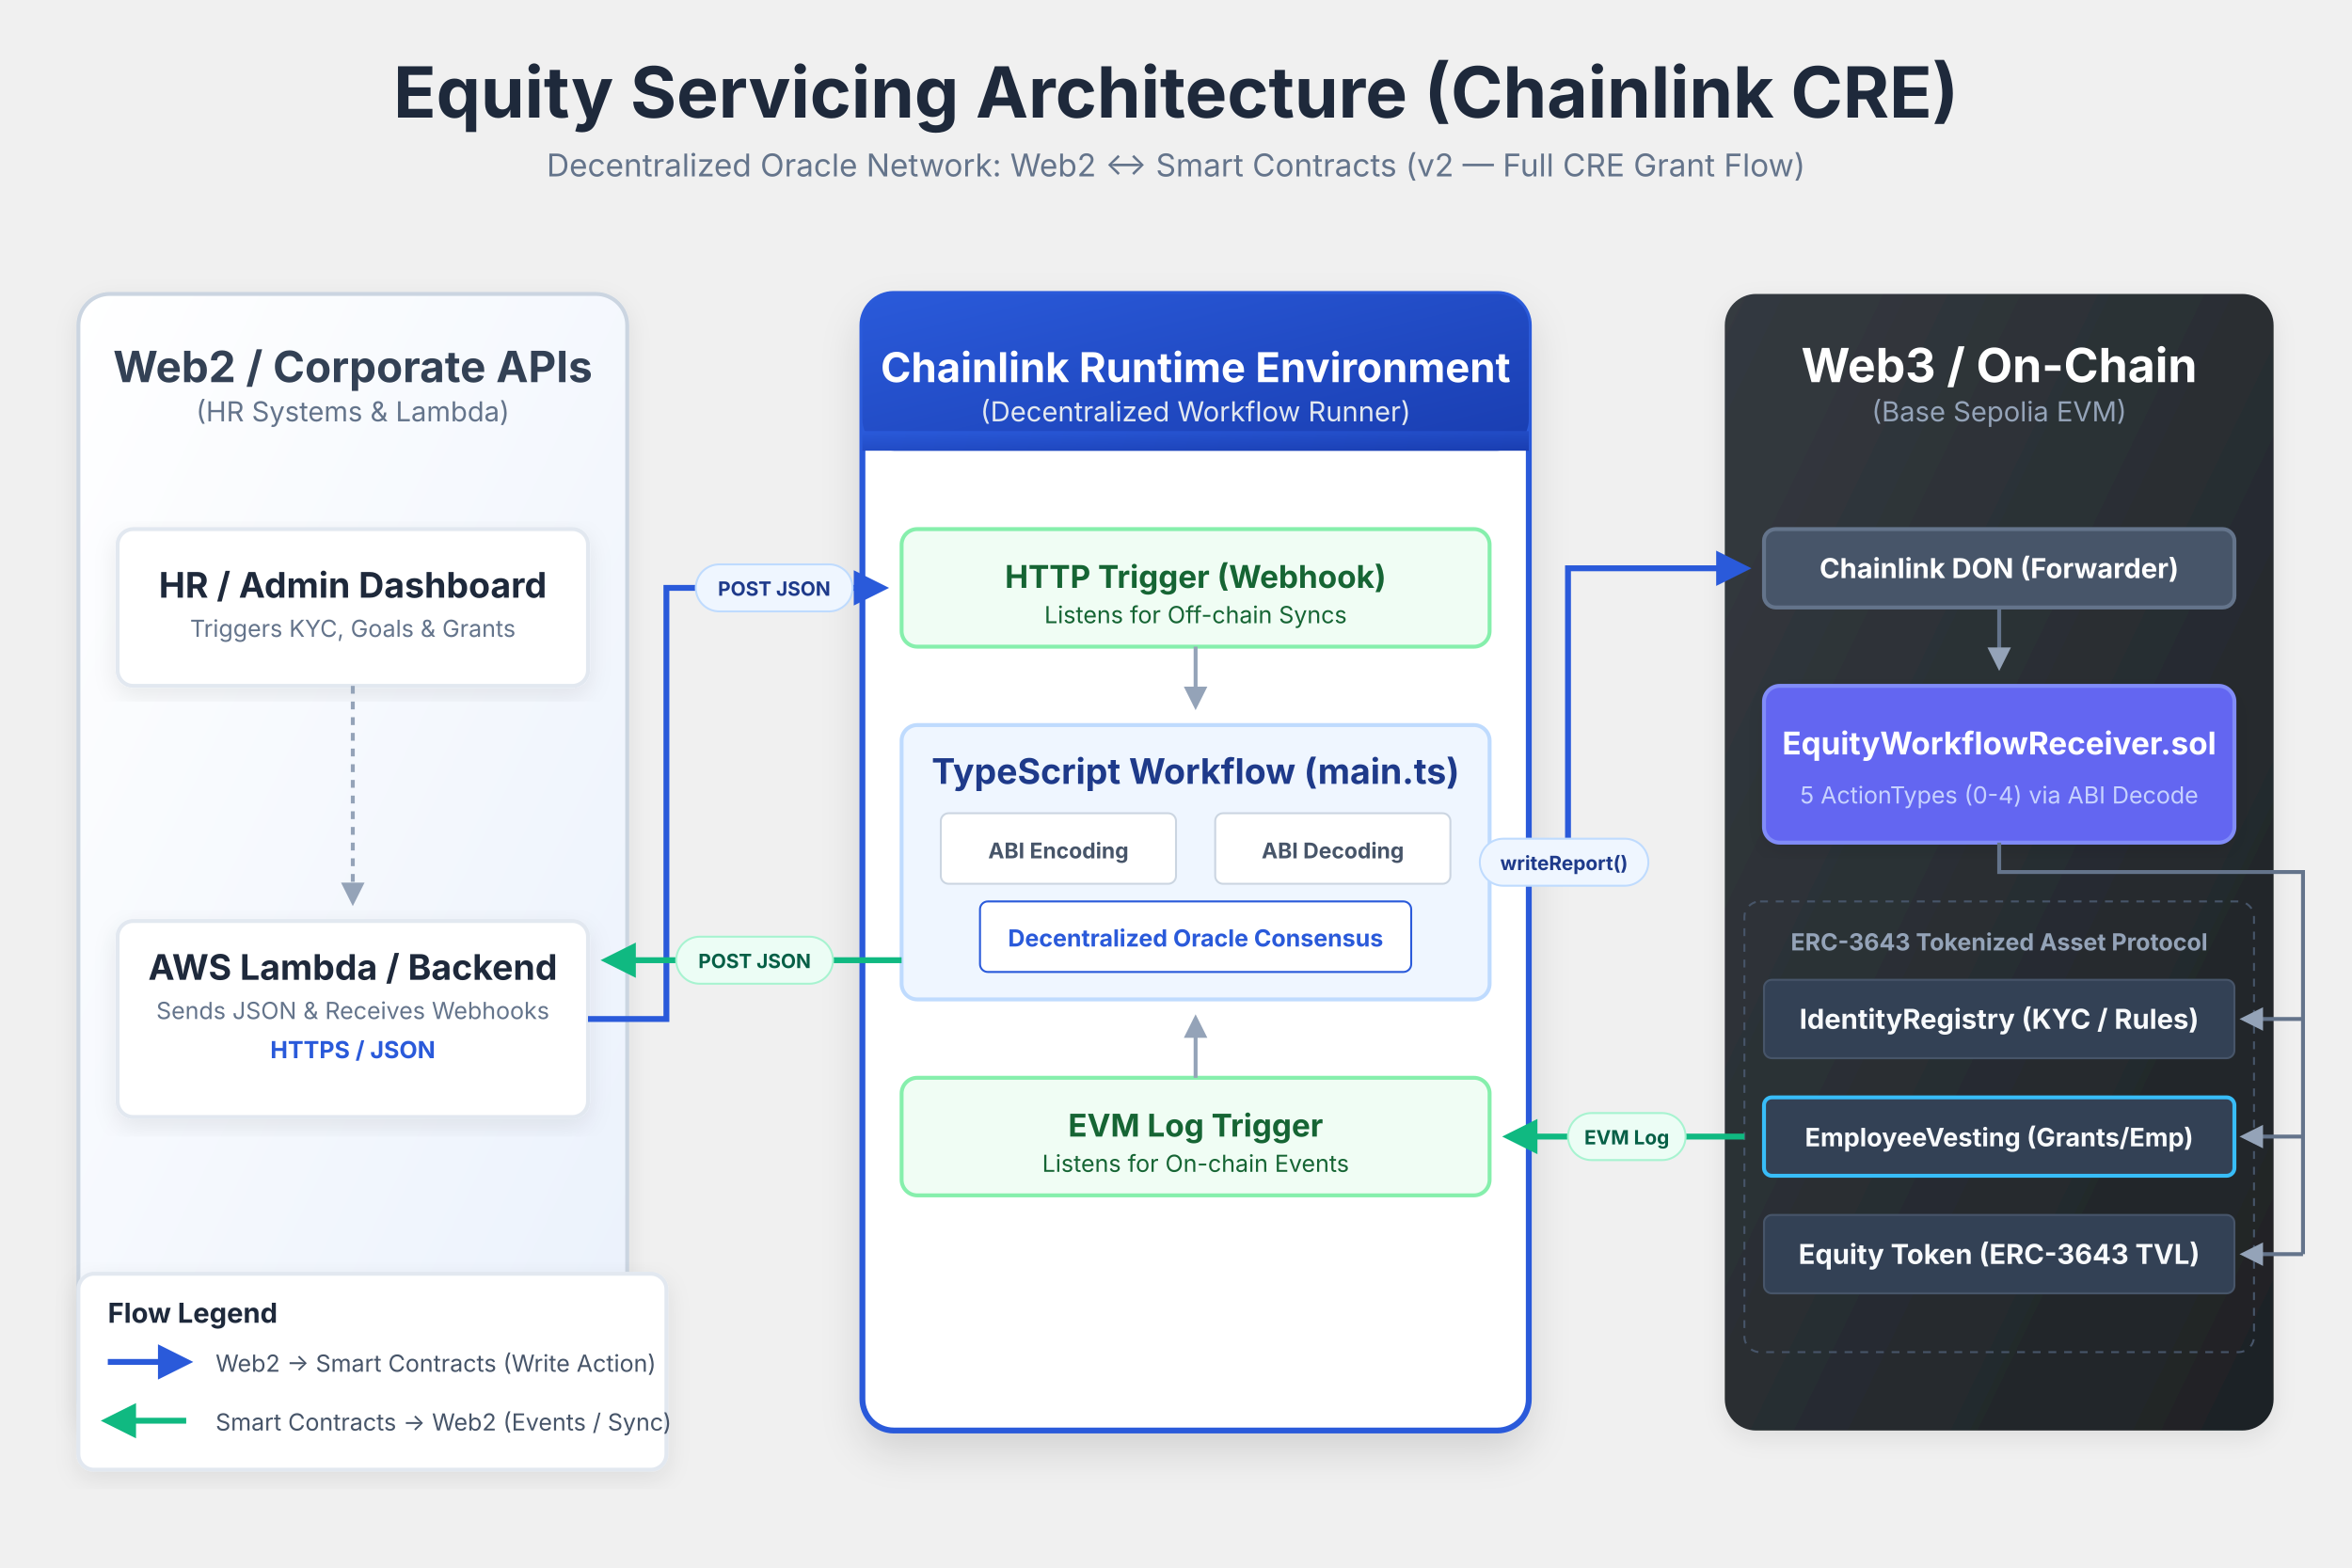
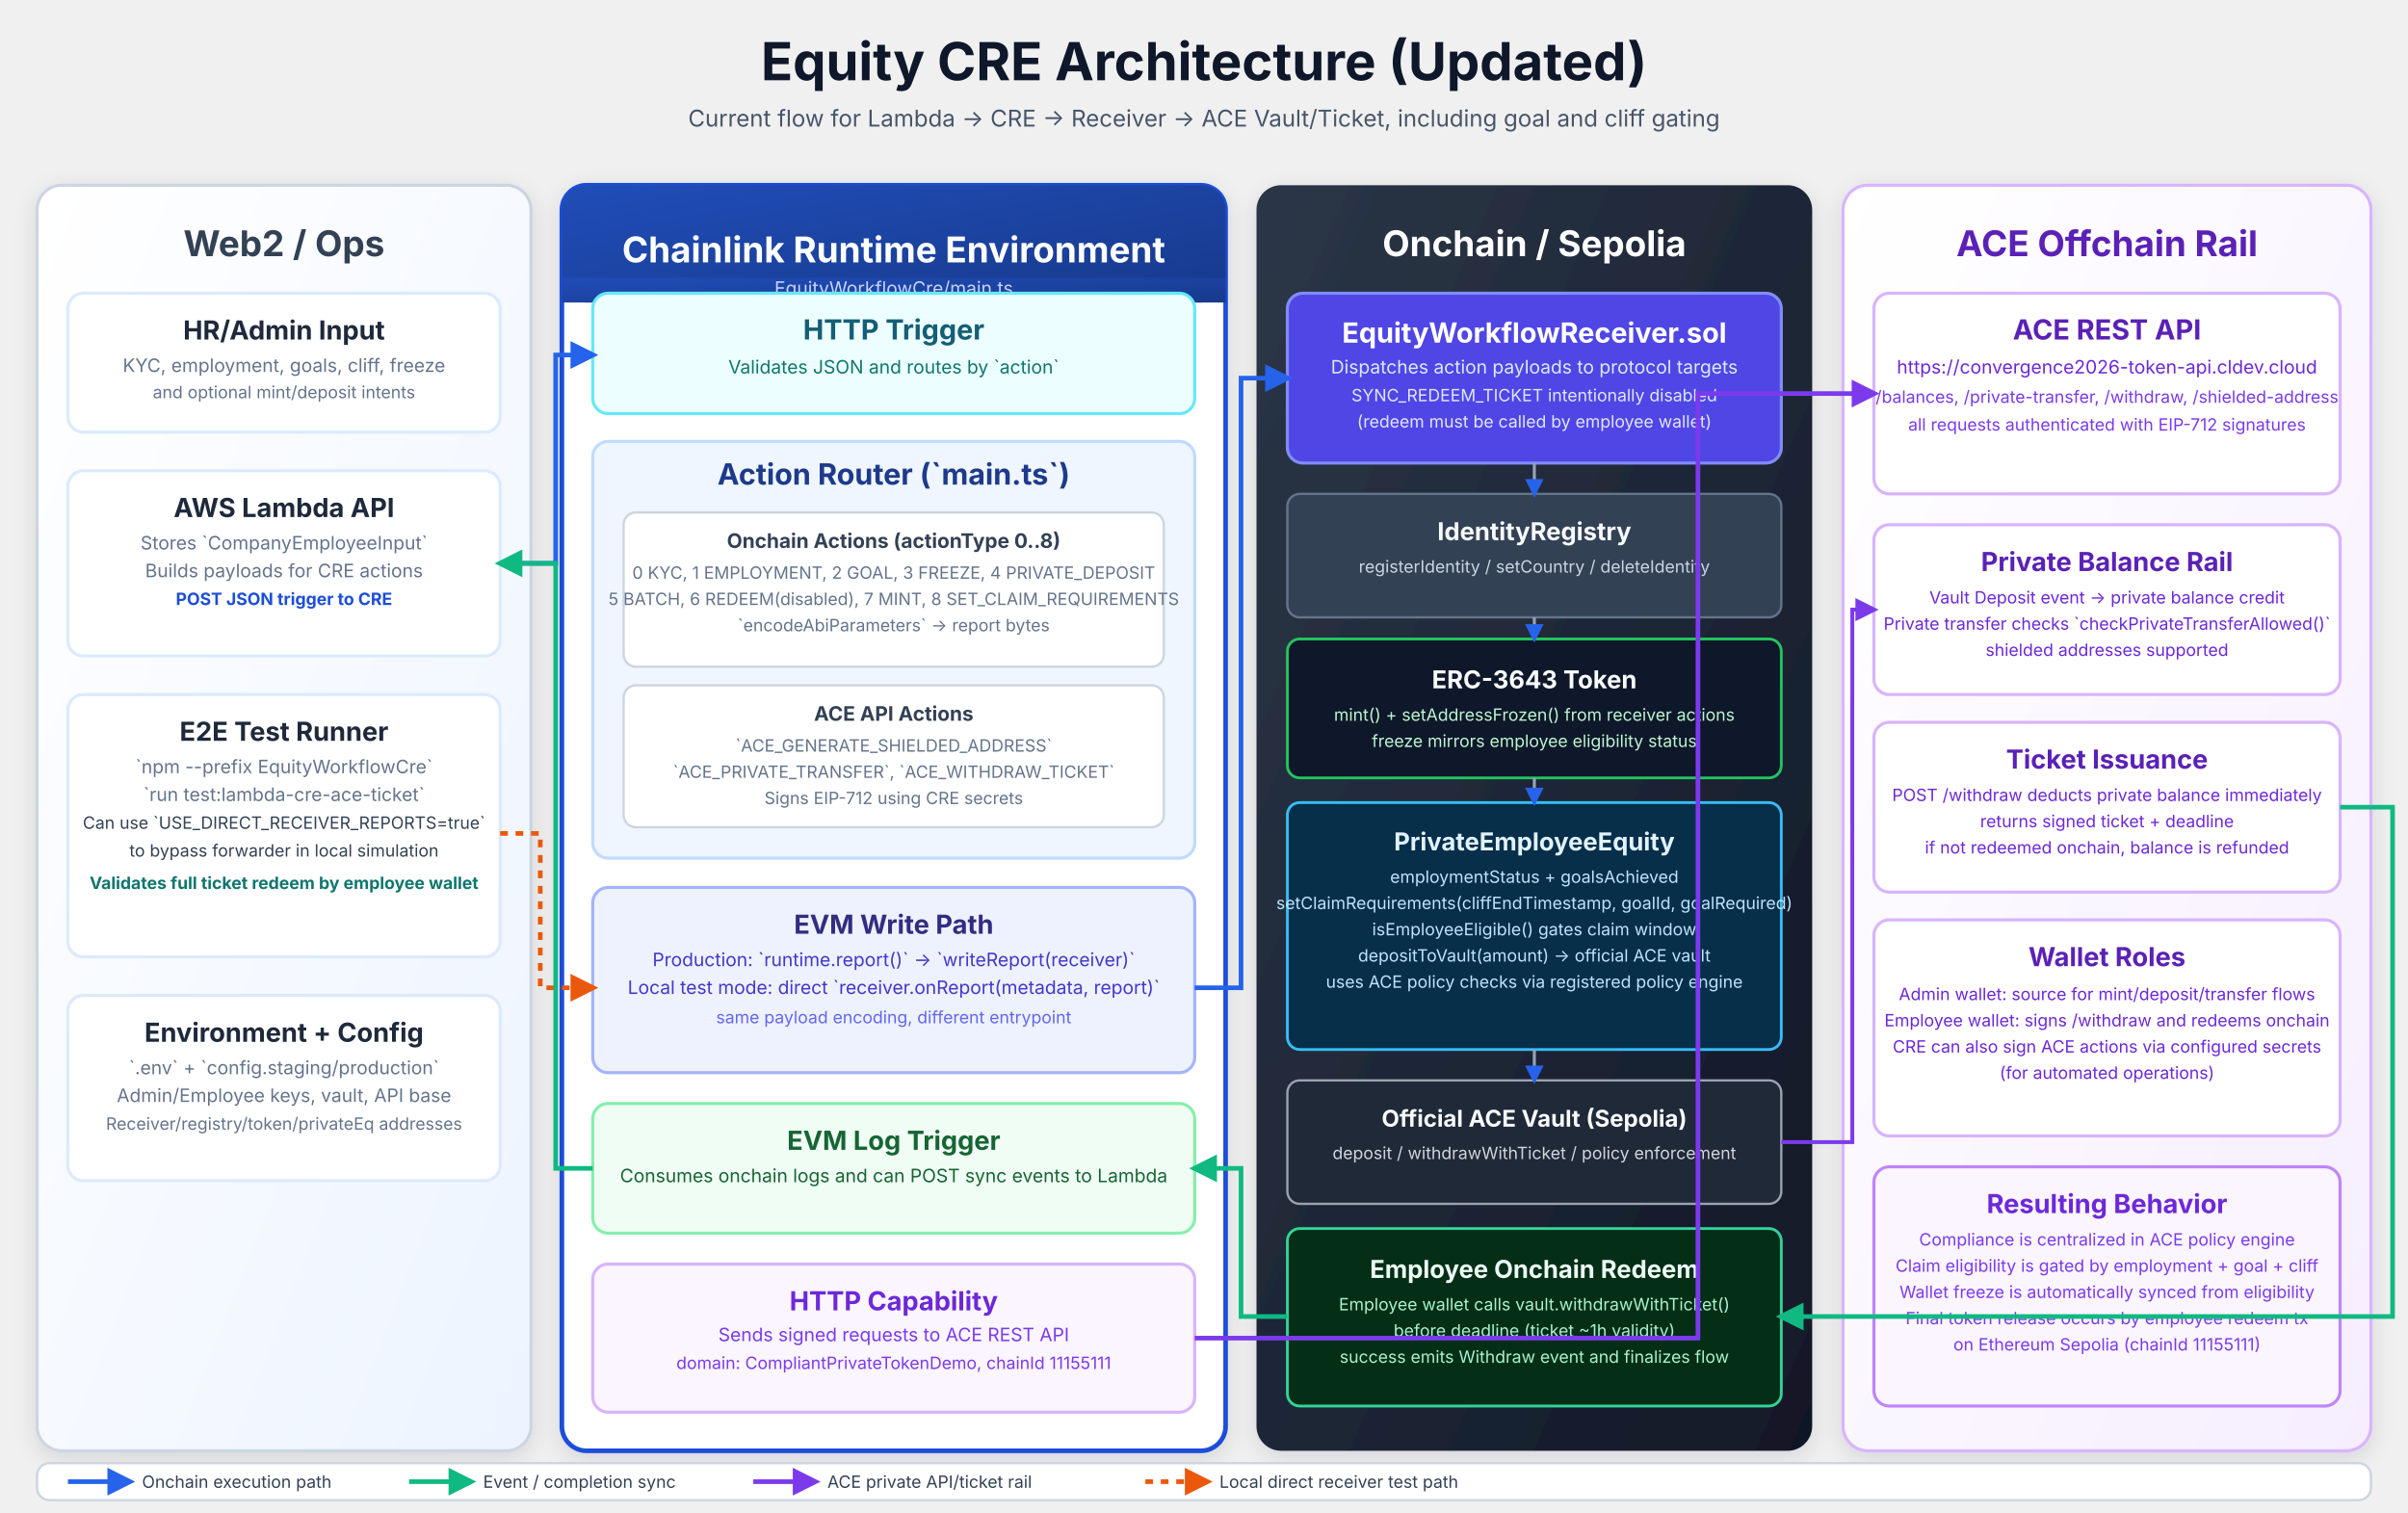
- <svg xmlns="http://www.w3.org/2000/svg" viewBox="0 0 1200 800" width="100%" height="100%" style="background-color: #f3f8fb; font-family: 'Segoe UI', 'Inter', -apple-system, sans-serif;">
+ <svg xmlns="http://www.w3.org/2000/svg" viewBox="0 0 1560 980" width="100%" height="100%" style="background:#f3f7fb;font-family:'Segoe UI','Inter',Arial,sans-serif;">
  <defs>
-     <filter id="shadow-md" x="-10%" y="-10%" width="120%" height="120%">
-       <feDropShadow dx="0" dy="4" stdDeviation="6" flood-color="#000000" flood-opacity="0.08" />
+     <filter id="shadow" x="-10%" y="-10%" width="120%" height="120%">
+       <feDropShadow dx="0" dy="4" stdDeviation="7" flood-color="#0f172a" flood-opacity="0.12" />
    </filter>
-     <filter id="shadow-lg" x="-10%" y="-10%" width="120%" height="120%">
-       <feDropShadow dx="0" dy="10" stdDeviation="10" flood-color="#000000" flood-opacity="0.12" />
-     </filter>
-     <linearGradient id="web2-grad" x1="0%" y1="0%" x2="100%" y2="100%">
+     <linearGradient id="laneWeb2" x1="0" y1="0" x2="1" y2="1">
      <stop offset="0%" stop-color="#ffffff" />
-       <stop offset="100%" stop-color="#eaf1fc" />
+       <stop offset="100%" stop-color="#edf4ff" />
    </linearGradient>
-     <linearGradient id="cre-grad" x1="0%" y1="0%" x2="100%" y2="100%">
-       <stop offset="0%" stop-color="#2a5ada" />
-       <stop offset="100%" stop-color="#193db0" />
+     <linearGradient id="laneCre" x1="0" y1="0" x2="1" y2="1">
+       <stop offset="0%" stop-color="#204db8" />
+       <stop offset="100%" stop-color="#17398a" />
    </linearGradient>
-     <linearGradient id="web3-grad" x1="0%" y1="0%" x2="100%" y2="100%">
-       <stop offset="0%" stop-color="#343a40" />
-       <stop offset="100%" stop-color="#1e2225" />
+     <linearGradient id="laneChain" x1="0" y1="0" x2="1" y2="1">
+       <stop offset="0%" stop-color="#2b3647" />
+       <stop offset="100%" stop-color="#111827" />
    </linearGradient>
-     <marker id="arrow" viewBox="0 0 10 10" refX="8" refY="5" markerWidth="6" markerHeight="6" orient="auto">
-       <path d="M 0 0 L 10 5 L 0 10 z" fill="#94a3b8" />
+     <linearGradient id="laneAce" x1="0" y1="0" x2="1" y2="1">
+       <stop offset="0%" stop-color="#ffffff" />
+       <stop offset="100%" stop-color="#f6eeff" />
+     </linearGradient>
+     <marker id="arrBlue" viewBox="0 0 10 10" refX="8" refY="5" markerWidth="6" markerHeight="6" orient="auto">
+       <path d="M 0 0 L 10 5 L 0 10 z" fill="#2563eb" />
    </marker>
-     <marker id="arrowBlue" viewBox="0 0 10 10" refX="8" refY="5" markerWidth="6" markerHeight="6" orient="auto">
-       <path d="M 0 0 L 10 5 L 0 10 z" fill="#2a5ada" />
-     </marker>
-     <marker id="arrowGreen" viewBox="0 0 10 10" refX="8" refY="5" markerWidth="6" markerHeight="6" orient="auto">
+     <marker id="arrGreen" viewBox="0 0 10 10" refX="8" refY="5" markerWidth="6" markerHeight="6" orient="auto">
      <path d="M 0 0 L 10 5 L 0 10 z" fill="#10b981" />
    </marker>
+     <marker id="arrPurple" viewBox="0 0 10 10" refX="8" refY="5" markerWidth="6" markerHeight="6" orient="auto">
+       <path d="M 0 0 L 10 5 L 0 10 z" fill="#7c3aed" />
+     </marker>
+     <marker id="arrOrange" viewBox="0 0 10 10" refX="8" refY="5" markerWidth="6" markerHeight="6" orient="auto">
+       <path d="M 0 0 L 10 5 L 0 10 z" fill="#ea580c" />
+     </marker>
  </defs>
-   <text x="600" y="60" font-size="36" font-weight="bold" fill="#1e293b" text-anchor="middle">Equity Servicing Architecture (Chainlink CRE)</text>
-   <text x="600" y="90" font-size="16" fill="#64748b" text-anchor="middle">Decentralized Oracle Network: Web2 ↔ Smart Contracts (v2 — Full CRE Grant Flow)</text>
-   <rect x="40" y="150" width="280" height="580" rx="16" fill="url(#web2-grad)" stroke="#cbd5e1" stroke-width="2" filter="url(#shadow-md)" />
-   <text x="180" y="195" font-size="22" font-weight="bold" fill="#334155" text-anchor="middle">Web2 / Corporate APIs</text>
-   <text x="180" y="215" font-size="14" fill="#64748b" text-anchor="middle">(HR Systems &amp; Lambda)</text>
-   <rect x="440" y="150" width="340" height="580" rx="16" fill="#ffffff" stroke="#2a5ada" stroke-width="3" filter="url(#shadow-lg)" />
-   <rect x="440" y="150" width="340" height="80" rx="16" fill="url(#cre-grad)" />
-   <path d="M 440 220 L 780 220 L 780 230 L 440 230 Z" fill="url(#cre-grad)" />
-   <text x="610" y="195" font-size="21" font-weight="bold" fill="#ffffff" text-anchor="middle">Chainlink Runtime Environment</text>
-   <text x="610" y="215" font-size="14" fill="#e2e8f0" text-anchor="middle">(Decentralized Workflow Runner)</text>
-   <rect x="880" y="150" width="280" height="580" rx="16" fill="url(#web3-grad)" filter="url(#shadow-md)" />
-   <text x="1020" y="195" font-size="24" font-weight="bold" fill="#ffffff" text-anchor="middle">Web3 / On-Chain</text>
-   <text x="1020" y="215" font-size="14" fill="#94a3b8" text-anchor="middle">(Base Sepolia EVM)</text>
-   <rect x="60" y="270" width="240" height="80" rx="8" fill="#ffffff" stroke="#e2e8f0" stroke-width="2" filter="url(#shadow-md)" />
-   <text x="180" y="305" font-size="18" font-weight="bold" fill="#1e293b" text-anchor="middle">HR / Admin Dashboard</text>
-   <text x="180" y="325" font-size="12" fill="#64748b" text-anchor="middle">Triggers KYC, Goals &amp; Grants</text>
-   <rect x="60" y="470" width="240" height="100" rx="8" fill="#ffffff" stroke="#e2e8f0" stroke-width="2" filter="url(#shadow-md)" />
-   <text x="180" y="500" font-size="18" font-weight="bold" fill="#1e293b" text-anchor="middle">AWS Lambda / Backend</text>
-   <text x="180" y="520" font-size="12" fill="#64748b" text-anchor="middle">Sends JSON &amp; Receives Webhooks</text>
-   <text x="180" y="540" font-size="12" fill="#2a5ada" font-weight="bold" text-anchor="middle">HTTPS / JSON</text>
-   <rect x="460" y="270" width="300" height="60" rx="8" fill="#f0fdf4" stroke="#86efac" stroke-width="2" />
-   <text x="610" y="300" font-size="16" font-weight="bold" fill="#166534" text-anchor="middle">HTTP Trigger (Webhook)</text>
-   <text x="610" y="318" font-size="12" fill="#166534" text-anchor="middle">Listens for Off-chain Syncs</text>
-   <rect x="460" y="370" width="300" height="140" rx="8" fill="#eff6ff" stroke="#bfdbfe" stroke-width="2" />
-   <text x="610" y="400" font-size="18" font-weight="bold" fill="#1e3a8a" text-anchor="middle">TypeScript Workflow (main.ts)</text>
-   <rect x="480" y="415" width="120" height="36" rx="4" fill="#ffffff" stroke="#cbd5e1" stroke-width="1" />
-   <text x="540" y="438" font-size="11" font-weight="bold" fill="#475569" text-anchor="middle">ABI Encoding</text>
-   <rect x="620" y="415" width="120" height="36" rx="4" fill="#ffffff" stroke="#cbd5e1" stroke-width="1" />
-   <text x="680" y="438" font-size="11" font-weight="bold" fill="#475569" text-anchor="middle">ABI Decoding</text>
-   <rect x="500" y="460" width="220" height="36" rx="4" fill="#ffffff" stroke="#2a5ada" stroke-width="1" />
-   <text x="610" y="483" font-size="12" font-weight="bold" fill="#2a5ada" text-anchor="middle">Decentralized Oracle Consensus</text>
-   <rect x="460" y="550" width="300" height="60" rx="8" fill="#f0fdf4" stroke="#86efac" stroke-width="2" />
-   <text x="610" y="580" font-size="16" font-weight="bold" fill="#166534" text-anchor="middle">EVM Log Trigger</text>
-   <text x="610" y="598" font-size="12" fill="#166534" text-anchor="middle">Listens for On-chain Events</text>
-   <rect x="900" y="270" width="240" height="40" rx="6" fill="#475569" stroke="#64748b" stroke-width="2" />
-   <text x="1020" y="295" font-size="14" font-weight="bold" fill="#ffffff" text-anchor="middle">Chainlink DON (Forwarder)</text>
-   <rect x="900" y="350" width="240" height="80" rx="8" fill="#6366f1" stroke="#818cf8" stroke-width="2" filter="url(#shadow-md)" />
-   <text x="1020" y="385" font-size="16" font-weight="bold" fill="#ffffff" text-anchor="middle">EquityWorkflowReceiver.sol</text>
-   <text x="1020" y="410" font-size="12" fill="#c7d2fe" text-anchor="middle">5 ActionTypes (0-4) via ABI Decode</text>
-   <rect x="890" y="460" width="260" height="230" rx="8" fill="none" stroke="#475569" stroke-width="1" stroke-dasharray="4" />
-   <text x="1020" y="485" font-size="12" font-weight="bold" fill="#94a3b8" text-anchor="middle">ERC-3643 Tokenized Asset Protocol</text>
-   <rect x="900" y="500" width="240" height="40" rx="4" fill="#334155" stroke="#475569" stroke-width="1" />
-   <text x="1020" y="525" font-size="14" font-weight="bold" fill="#f8fafc" text-anchor="middle">IdentityRegistry (KYC / Rules)</text>
-   <rect x="900" y="560" width="240" height="40" rx="4" fill="#334155" stroke="#38bdf8" stroke-width="2" />
-   <text x="1020" y="585" font-size="13" font-weight="bold" fill="#f8fafc" text-anchor="middle">EmployeeVesting (Grants/Emp)</text>
-   <rect x="900" y="620" width="240" height="40" rx="4" fill="#334155" stroke="#475569" stroke-width="1" />
-   <text x="1020" y="645" font-size="14" font-weight="bold" fill="#f8fafc" text-anchor="middle">Equity Token (ERC-3643 TVL)</text>
-   <path d="M 180 350 L 180 460" fill="none" stroke="#94a3b8" stroke-width="2" marker-end="url(#arrow)" stroke-dasharray="4" />
-   <path d="M 300 520 L 340 520 L 340 300 L 450 300" fill="none" stroke="#2a5ada" stroke-width="3" marker-end="url(#arrowBlue)" />
-   <rect x="355" y="288" width="80" height="24" rx="12" fill="#eff6ff" stroke="#bfdbfe" stroke-width="1" />
-   <text x="395" y="304" font-size="10" font-weight="bold" fill="#1e3a8a" text-anchor="middle">POST JSON</text>
-   <path d="M 610 330 L 610 360" fill="none" stroke="#94a3b8" stroke-width="2" marker-end="url(#arrow)" />
-   <path d="M 760 440 L 800 440 L 800 290 L 890 290" fill="none" stroke="#2a5ada" stroke-width="3" marker-end="url(#arrowBlue)" />
-   <rect x="755" y="428" width="86" height="24" rx="12" fill="#eff6ff" stroke="#bfdbfe" stroke-width="1" />
-   <text x="798" y="444" font-size="10" font-weight="bold" fill="#1e3a8a" text-anchor="middle">writeReport()</text>
-   <path d="M 1020 310 L 1020 340" fill="none" stroke="#64748b" stroke-width="2" marker-end="url(#arrow)" />
-   <path d="M 1020 430 L 1020 445 L 1175 445 L 1175 640" fill="none" stroke="#64748b" stroke-width="2" />
-   <path d="M 1175 520 L 1145 520" fill="none" stroke="#64748b" stroke-width="2" marker-end="url(#arrow)" />
-   <path d="M 1175 580 L 1145 580" fill="none" stroke="#64748b" stroke-width="2" marker-end="url(#arrow)" />
-   <path d="M 1175 640 L 1145 640" fill="none" stroke="#64748b" stroke-width="2" marker-end="url(#arrow)" />
-   <path d="M 890 580 L 770 580" fill="none" stroke="#10b981" stroke-width="3" marker-end="url(#arrowGreen)" />
-   <rect x="800" y="568" width="60" height="24" rx="12" fill="#ecfdf5" stroke="#a7f3d0" stroke-width="1" />
-   <text x="830" y="584" font-size="10" font-weight="bold" fill="#065f46" text-anchor="middle">EVM Log</text>
-   <path d="M 610 550 L 610 520" fill="none" stroke="#94a3b8" stroke-width="2" marker-end="url(#arrow)" />
-   <path d="M 460 490 L 310 490" fill="none" stroke="#10b981" stroke-width="3" marker-end="url(#arrowGreen)" />
-   <rect x="345" y="478" width="80" height="24" rx="12" fill="#ecfdf5" stroke="#a7f3d0" stroke-width="1" />
-   <text x="385" y="494" font-size="10" font-weight="bold" fill="#065f46" text-anchor="middle">POST JSON</text>
-   <rect x="40" y="650" width="300" height="100" rx="8" fill="#ffffff" stroke="#e2e8f0" stroke-width="2" filter="url(#shadow-md)" />
-   <text x="55" y="675" font-size="14" font-weight="bold" fill="#1e293b">Flow Legend</text>
-   <line x1="55" y1="695" x2="95" y2="695" stroke="#2a5ada" stroke-width="3" marker-end="url(#arrowBlue)" />
-   <text x="110" y="700" font-size="12" fill="#475569">Web2 -&gt; Smart Contracts (Write Action)</text>
-   <line x1="95" y1="725" x2="55" y2="725" stroke="#10b981" stroke-width="3" marker-end="url(#arrowGreen)" />
-   <text x="110" y="730" font-size="12" fill="#475569">Smart Contracts -&gt; Web2 (Events / Sync)</text>
+   <text x="780" y="52" font-size="34" font-weight="700" fill="#0f172a" text-anchor="middle">Equity CRE Architecture (Updated)</text>
+   <text x="780" y="82" font-size="15" fill="#475569" text-anchor="middle">Current flow for Lambda -&gt; CRE -&gt; Receiver -&gt; ACE Vault/Ticket, including goal and cliff gating</text>
+   <rect x="24" y="120" width="320" height="820" rx="16" fill="url(#laneWeb2)" stroke="#cbd5e1" stroke-width="2" filter="url(#shadow)" />
+   <rect x="364" y="120" width="430" height="820" rx="16" fill="#ffffff" stroke="#1d4ed8" stroke-width="3" filter="url(#shadow)" />
+   <rect x="364" y="120" width="430" height="76" rx="16" fill="url(#laneCre)" />
+   <path d="M 364 180 L 794 180 L 794 196 L 364 196 Z" fill="url(#laneCre)" />
+   <rect x="814" y="120" width="360" height="820" rx="16" fill="url(#laneChain)" filter="url(#shadow)" />
+   <rect x="1194" y="120" width="342" height="820" rx="16" fill="url(#laneAce)" stroke="#d8b4fe" stroke-width="2" filter="url(#shadow)" />
+   <text x="184" y="166" font-size="23" font-weight="700" fill="#334155" text-anchor="middle">Web2 / Ops</text>
+   <text x="579" y="170" font-size="23" font-weight="700" fill="#ffffff" text-anchor="middle">Chainlink Runtime Environment</text>
+   <text x="579" y="191" font-size="12" fill="#c7d2fe" text-anchor="middle">EquityWorkflowCre/main.ts</text>
+   <text x="994" y="166" font-size="23" font-weight="700" fill="#ffffff" text-anchor="middle">Onchain / Sepolia</text>
+   <text x="1365" y="166" font-size="23" font-weight="700" fill="#5b21b6" text-anchor="middle">ACE Offchain Rail</text>
+   <rect x="44" y="190" width="280" height="90" rx="10" fill="#ffffff" stroke="#dbeafe" stroke-width="2" />
+   <text x="184" y="220" font-size="17" font-weight="700" fill="#1e293b" text-anchor="middle">HR/Admin Input</text>
+   <text x="184" y="241" font-size="12" fill="#64748b" text-anchor="middle">KYC, employment, goals, cliff, freeze</text>
+   <text x="184" y="258" font-size="11" fill="#64748b" text-anchor="middle">and optional mint/deposit intents</text>
+   <rect x="44" y="305" width="280" height="120" rx="10" fill="#ffffff" stroke="#dbeafe" stroke-width="2" />
+   <text x="184" y="335" font-size="17" font-weight="700" fill="#1e293b" text-anchor="middle">AWS Lambda API</text>
+   <text x="184" y="356" font-size="12" fill="#64748b" text-anchor="middle">Stores `CompanyEmployeeInput`</text>
+   <text x="184" y="374" font-size="12" fill="#64748b" text-anchor="middle">Builds payloads for CRE actions</text>
+   <text x="184" y="392" font-size="11" fill="#1d4ed8" font-weight="700" text-anchor="middle">POST JSON trigger to CRE</text>
+   <rect x="44" y="450" width="280" height="170" rx="10" fill="#ffffff" stroke="#dbeafe" stroke-width="2" />
+   <text x="184" y="480" font-size="17" font-weight="700" fill="#1e293b" text-anchor="middle">E2E Test Runner</text>
+   <text x="184" y="501" font-size="12" fill="#64748b" text-anchor="middle">`npm --prefix EquityWorkflowCre`</text>
+   <text x="184" y="519" font-size="12" fill="#64748b" text-anchor="middle">`run test:lambda-cre-ace-ticket`</text>
+   <text x="184" y="537" font-size="11" fill="#334155" text-anchor="middle">Can use `USE_DIRECT_RECEIVER_REPORTS=true`</text>
+   <text x="184" y="555" font-size="11" fill="#334155" text-anchor="middle">to bypass forwarder in local simulation</text>
+   <text x="184" y="576" font-size="11" fill="#0f766e" font-weight="700" text-anchor="middle">Validates full ticket redeem by employee wallet</text>
+   <rect x="44" y="645" width="280" height="120" rx="10" fill="#ffffff" stroke="#dbeafe" stroke-width="2" />
+   <text x="184" y="675" font-size="17" font-weight="700" fill="#1e293b" text-anchor="middle">Environment + Config</text>
+   <text x="184" y="696" font-size="12" fill="#64748b" text-anchor="middle">`.env` + `config.staging/production`</text>
+   <text x="184" y="714" font-size="12" fill="#64748b" text-anchor="middle">Admin/Employee keys, vault, API base</text>
+   <text x="184" y="732" font-size="11" fill="#64748b" text-anchor="middle">Receiver/registry/token/privateEq addresses</text>
+   <rect x="384" y="190" width="390" height="78" rx="10" fill="#ecfeff" stroke="#67e8f9" stroke-width="2" />
+   <text x="579" y="220" font-size="18" font-weight="700" fill="#155e75" text-anchor="middle">HTTP Trigger</text>
+   <text x="579" y="242" font-size="12" fill="#0f766e" text-anchor="middle">Validates JSON and routes by `action`</text>
+   <rect x="384" y="286" width="390" height="270" rx="10" fill="#eff6ff" stroke="#bfdbfe" stroke-width="2" />
+   <text x="579" y="314" font-size="19" font-weight="700" fill="#1e3a8a" text-anchor="middle">Action Router (`main.ts`)</text>
+   <rect x="404" y="332" width="350" height="100" rx="8" fill="#ffffff" stroke="#cbd5e1" stroke-width="1.5" />
+   <text x="579" y="355" font-size="13" font-weight="700" fill="#334155" text-anchor="middle">Onchain Actions (actionType 0..8)</text>
+   <text x="579" y="375" font-size="11" fill="#64748b" text-anchor="middle">0 KYC, 1 EMPLOYMENT, 2 GOAL, 3 FREEZE, 4 PRIVATE_DEPOSIT</text>
+   <text x="579" y="392" font-size="11" fill="#64748b" text-anchor="middle">5 BATCH, 6 REDEEM(disabled), 7 MINT, 8 SET_CLAIM_REQUIREMENTS</text>
+   <text x="579" y="409" font-size="11" fill="#64748b" text-anchor="middle">`encodeAbiParameters` -&gt; report bytes</text>
+   <rect x="404" y="444" width="350" height="92" rx="8" fill="#ffffff" stroke="#cbd5e1" stroke-width="1.5" />
+   <text x="579" y="467" font-size="13" font-weight="700" fill="#334155" text-anchor="middle">ACE API Actions</text>
+   <text x="579" y="487" font-size="11" fill="#64748b" text-anchor="middle">`ACE_GENERATE_SHIELDED_ADDRESS`</text>
+   <text x="579" y="504" font-size="11" fill="#64748b" text-anchor="middle">`ACE_PRIVATE_TRANSFER`, `ACE_WITHDRAW_TICKET`</text>
+   <text x="579" y="521" font-size="11" fill="#64748b" text-anchor="middle">Signs EIP-712 using CRE secrets</text>
+   <rect x="384" y="575" width="390" height="120" rx="10" fill="#eef2ff" stroke="#a5b4fc" stroke-width="2" />
+   <text x="579" y="605" font-size="17" font-weight="700" fill="#312e81" text-anchor="middle">EVM Write Path</text>
+   <text x="579" y="626" font-size="12" fill="#4338ca" text-anchor="middle">Production: `runtime.report()` -&gt; `writeReport(receiver)`</text>
+   <text x="579" y="644" font-size="12" fill="#4338ca" text-anchor="middle">Local test mode: direct `receiver.onReport(metadata, report)`</text>
+   <text x="579" y="663" font-size="11" fill="#6366f1" text-anchor="middle">same payload encoding, different entrypoint</text>
+   <rect x="384" y="715" width="390" height="84" rx="10" fill="#f0fdf4" stroke="#86efac" stroke-width="2" />
+   <text x="579" y="745" font-size="17" font-weight="700" fill="#166534" text-anchor="middle">EVM Log Trigger</text>
+   <text x="579" y="766" font-size="12" fill="#166534" text-anchor="middle">Consumes onchain logs and can POST sync events to Lambda</text>
+   <rect x="384" y="819" width="390" height="96" rx="10" fill="#faf5ff" stroke="#d8b4fe" stroke-width="2" />
+   <text x="579" y="849" font-size="17" font-weight="700" fill="#6d28d9" text-anchor="middle">HTTP Capability</text>
+   <text x="579" y="869" font-size="12" fill="#7c3aed" text-anchor="middle">Sends signed requests to ACE REST API</text>
+   <text x="579" y="887" font-size="11" fill="#7c3aed" text-anchor="middle">domain: CompliantPrivateTokenDemo, chainId 11155111</text>
+   <rect x="834" y="190" width="320" height="110" rx="10" fill="#4f46e5" stroke="#818cf8" stroke-width="2" />
+   <text x="994" y="222" font-size="18" font-weight="700" fill="#ffffff" text-anchor="middle">EquityWorkflowReceiver.sol</text>
+   <text x="994" y="242" font-size="12" fill="#dbeafe" text-anchor="middle">Dispatches action payloads to protocol targets</text>
+   <text x="994" y="260" font-size="11" fill="#e0e7ff" text-anchor="middle">SYNC_REDEEM_TICKET intentionally disabled</text>
+   <text x="994" y="277" font-size="11" fill="#e0e7ff" text-anchor="middle">(redeem must be called by employee wallet)</text>
+   <rect x="834" y="320" width="320" height="80" rx="8" fill="#334155" stroke="#64748b" stroke-width="1.5" />
+   <text x="994" y="350" font-size="16" font-weight="700" fill="#f8fafc" text-anchor="middle">IdentityRegistry</text>
+   <text x="994" y="371" font-size="11" fill="#cbd5e1" text-anchor="middle">registerIdentity / setCountry / deleteIdentity</text>
+   <rect x="834" y="414" width="320" height="90" rx="8" fill="#0f172a" stroke="#22c55e" stroke-width="1.8" />
+   <text x="994" y="446" font-size="16" font-weight="700" fill="#f8fafc" text-anchor="middle">ERC-3643 Token</text>
+   <text x="994" y="467" font-size="11" fill="#bbf7d0" text-anchor="middle">mint() + setAddressFrozen() from receiver actions</text>
+   <text x="994" y="484" font-size="11" fill="#bbf7d0" text-anchor="middle">freeze mirrors employee eligibility status</text>
+   <rect x="834" y="520" width="320" height="160" rx="8" fill="#082f49" stroke="#38bdf8" stroke-width="1.8" />
+   <text x="994" y="551" font-size="16" font-weight="700" fill="#e0f2fe" text-anchor="middle">PrivateEmployeeEquity</text>
+   <text x="994" y="572" font-size="11" fill="#bae6fd" text-anchor="middle">employmentStatus + goalsAchieved</text>
+   <text x="994" y="589" font-size="11" fill="#bae6fd" text-anchor="middle">setClaimRequirements(cliffEndTimestamp, goalId, goalRequired)</text>
+   <text x="994" y="606" font-size="11" fill="#bae6fd" text-anchor="middle">isEmployeeEligible() gates claim window</text>
+   <text x="994" y="623" font-size="11" fill="#bae6fd" text-anchor="middle">depositToVault(amount) -&gt; official ACE vault</text>
+   <text x="994" y="640" font-size="11" fill="#bae6fd" text-anchor="middle">uses ACE policy checks via registered policy engine</text>
+   <rect x="834" y="700" width="320" height="80" rx="8" fill="#1f2937" stroke="#9ca3af" stroke-width="1.5" />
+   <text x="994" y="730" font-size="15" font-weight="700" fill="#f8fafc" text-anchor="middle">Official ACE Vault (Sepolia)</text>
+   <text x="994" y="751" font-size="11" fill="#d1d5db" text-anchor="middle">deposit / withdrawWithTicket / policy enforcement</text>
+   <rect x="834" y="796" width="320" height="115" rx="8" fill="#052e16" stroke="#34d399" stroke-width="1.8" />
+   <text x="994" y="828" font-size="16" font-weight="700" fill="#ecfdf5" text-anchor="middle">Employee Onchain Redeem</text>
+   <text x="994" y="849" font-size="11" fill="#a7f3d0" text-anchor="middle">Employee wallet calls vault.withdrawWithTicket()</text>
+   <text x="994" y="866" font-size="11" fill="#a7f3d0" text-anchor="middle">before deadline (ticket ~1h validity)</text>
+   <text x="994" y="883" font-size="11" fill="#a7f3d0" text-anchor="middle">success emits Withdraw event and finalizes flow</text>
+   <rect x="1214" y="190" width="302" height="130" rx="10" fill="#ffffff" stroke="#d8b4fe" stroke-width="2" />
+   <text x="1365" y="220" font-size="18" font-weight="700" fill="#5b21b6" text-anchor="middle">ACE REST API</text>
+   <text x="1365" y="242" font-size="12" fill="#6d28d9" text-anchor="middle">https://convergence2026-token-api.cldev.cloud</text>
+   <text x="1365" y="261" font-size="11" fill="#7c3aed" text-anchor="middle">/balances, /private-transfer, /withdraw, /shielded-address</text>
+   <text x="1365" y="279" font-size="11" fill="#7c3aed" text-anchor="middle">all requests authenticated with EIP-712 signatures</text>
+   <rect x="1214" y="340" width="302" height="110" rx="10" fill="#ffffff" stroke="#d8b4fe" stroke-width="2" />
+   <text x="1365" y="370" font-size="17" font-weight="700" fill="#5b21b6" text-anchor="middle">Private Balance Rail</text>
+   <text x="1365" y="391" font-size="11" fill="#6d28d9" text-anchor="middle">Vault Deposit event -&gt; private balance credit</text>
+   <text x="1365" y="408" font-size="11" fill="#6d28d9" text-anchor="middle">Private transfer checks `checkPrivateTransferAllowed()`</text>
+   <text x="1365" y="425" font-size="11" fill="#6d28d9" text-anchor="middle">shielded addresses supported</text>
+   <rect x="1214" y="468" width="302" height="110" rx="10" fill="#ffffff" stroke="#d8b4fe" stroke-width="2" />
+   <text x="1365" y="498" font-size="17" font-weight="700" fill="#5b21b6" text-anchor="middle">Ticket Issuance</text>
+   <text x="1365" y="519" font-size="11" fill="#6d28d9" text-anchor="middle">POST /withdraw deducts private balance immediately</text>
+   <text x="1365" y="536" font-size="11" fill="#6d28d9" text-anchor="middle">returns signed ticket + deadline</text>
+   <text x="1365" y="553" font-size="11" fill="#6d28d9" text-anchor="middle">if not redeemed onchain, balance is refunded</text>
+   <rect x="1214" y="596" width="302" height="140" rx="10" fill="#ffffff" stroke="#d8b4fe" stroke-width="2" />
+   <text x="1365" y="626" font-size="17" font-weight="700" fill="#5b21b6" text-anchor="middle">Wallet Roles</text>
+   <text x="1365" y="648" font-size="11" fill="#6d28d9" text-anchor="middle">Admin wallet: source for mint/deposit/transfer flows</text>
+   <text x="1365" y="665" font-size="11" fill="#6d28d9" text-anchor="middle">Employee wallet: signs /withdraw and redeems onchain</text>
+   <text x="1365" y="682" font-size="11" fill="#6d28d9" text-anchor="middle">CRE can also sign ACE actions via configured secrets</text>
+   <text x="1365" y="699" font-size="11" fill="#6d28d9" text-anchor="middle">(for automated operations)</text>
+   <rect x="1214" y="756" width="302" height="155" rx="10" fill="#faf5ff" stroke="#c084fc" stroke-width="2" />
+   <text x="1365" y="786" font-size="17" font-weight="700" fill="#6d28d9" text-anchor="middle">Resulting Behavior</text>
+   <text x="1365" y="807" font-size="11" fill="#7c3aed" text-anchor="middle">Compliance is centralized in ACE policy engine</text>
+   <text x="1365" y="824" font-size="11" fill="#7c3aed" text-anchor="middle">Claim eligibility is gated by employment + goal + cliff</text>
+   <text x="1365" y="841" font-size="11" fill="#7c3aed" text-anchor="middle">Wallet freeze is automatically synced from eligibility</text>
+   <text x="1365" y="858" font-size="11" fill="#7c3aed" text-anchor="middle">Final token release occurs by employee redeem tx</text>
+   <text x="1365" y="875" font-size="11" fill="#7c3aed" text-anchor="middle">on Ethereum Sepolia (chainId 11155111)</text>
+   <path d="M 324 365 L 360 365 L 360 230 L 384 230" fill="none" stroke="#2563eb" stroke-width="3" marker-end="url(#arrBlue)" />
+   <path d="M 324 540 L 350 540 L 350 640 L 384 640" fill="none" stroke="#ea580c" stroke-width="3" stroke-dasharray="5 5" marker-end="url(#arrOrange)" />
+   <path d="M 774 640 L 804 640 L 804 245 L 834 245" fill="none" stroke="#2563eb" stroke-width="3" marker-end="url(#arrBlue)" />
+   <path d="M 774 867 L 1100 867 L 1100 255 L 1214 255" fill="none" stroke="#7c3aed" stroke-width="3" marker-end="url(#arrPurple)" />
+   <path d="M 994 300 L 994 320" fill="none" stroke="#94a3b8" stroke-width="2" marker-end="url(#arrBlue)" />
+   <path d="M 994 400 L 994 414" fill="none" stroke="#94a3b8" stroke-width="2" marker-end="url(#arrBlue)" />
+   <path d="M 994 504 L 994 520" fill="none" stroke="#94a3b8" stroke-width="2" marker-end="url(#arrBlue)" />
+   <path d="M 994 680 L 994 700" fill="none" stroke="#94a3b8" stroke-width="2" marker-end="url(#arrBlue)" />
+   <path d="M 1154 740 L 1200 740 L 1200 395 L 1214 395" fill="none" stroke="#7c3aed" stroke-width="2.5" marker-end="url(#arrPurple)" />
+   <path d="M 1516 523 L 1550 523 L 1550 853 L 1154 853" fill="none" stroke="#10b981" stroke-width="3" marker-end="url(#arrGreen)" />
+   <path d="M 834 853 L 804 853 L 804 757 L 774 757" fill="none" stroke="#10b981" stroke-width="3" marker-end="url(#arrGreen)" />
+   <path d="M 384 757 L 360 757 L 360 365 L 324 365" fill="none" stroke="#10b981" stroke-width="3" marker-end="url(#arrGreen)" />
+   <rect x="24" y="948" width="1512" height="24" rx="8" fill="#ffffff" stroke="#cbd5e1" stroke-width="1.5" />
+   <line x1="44" y1="960" x2="84" y2="960" stroke="#2563eb" stroke-width="3" marker-end="url(#arrBlue)" />
+   <text x="92" y="964" font-size="11" fill="#334155">Onchain execution path</text>
+   <line x1="265" y1="960" x2="305" y2="960" stroke="#10b981" stroke-width="3" marker-end="url(#arrGreen)" />
+   <text x="313" y="964" font-size="11" fill="#334155">Event / completion sync</text>
+   <line x1="488" y1="960" x2="528" y2="960" stroke="#7c3aed" stroke-width="3" marker-end="url(#arrPurple)" />
+   <text x="536" y="964" font-size="11" fill="#334155">ACE private API/ticket rail</text>
+   <line x1="742" y1="960" x2="782" y2="960" stroke="#ea580c" stroke-width="3" stroke-dasharray="5 5" marker-end="url(#arrOrange)" />
+   <text x="790" y="964" font-size="11" fill="#334155">Local direct receiver test path</text>
</svg>
